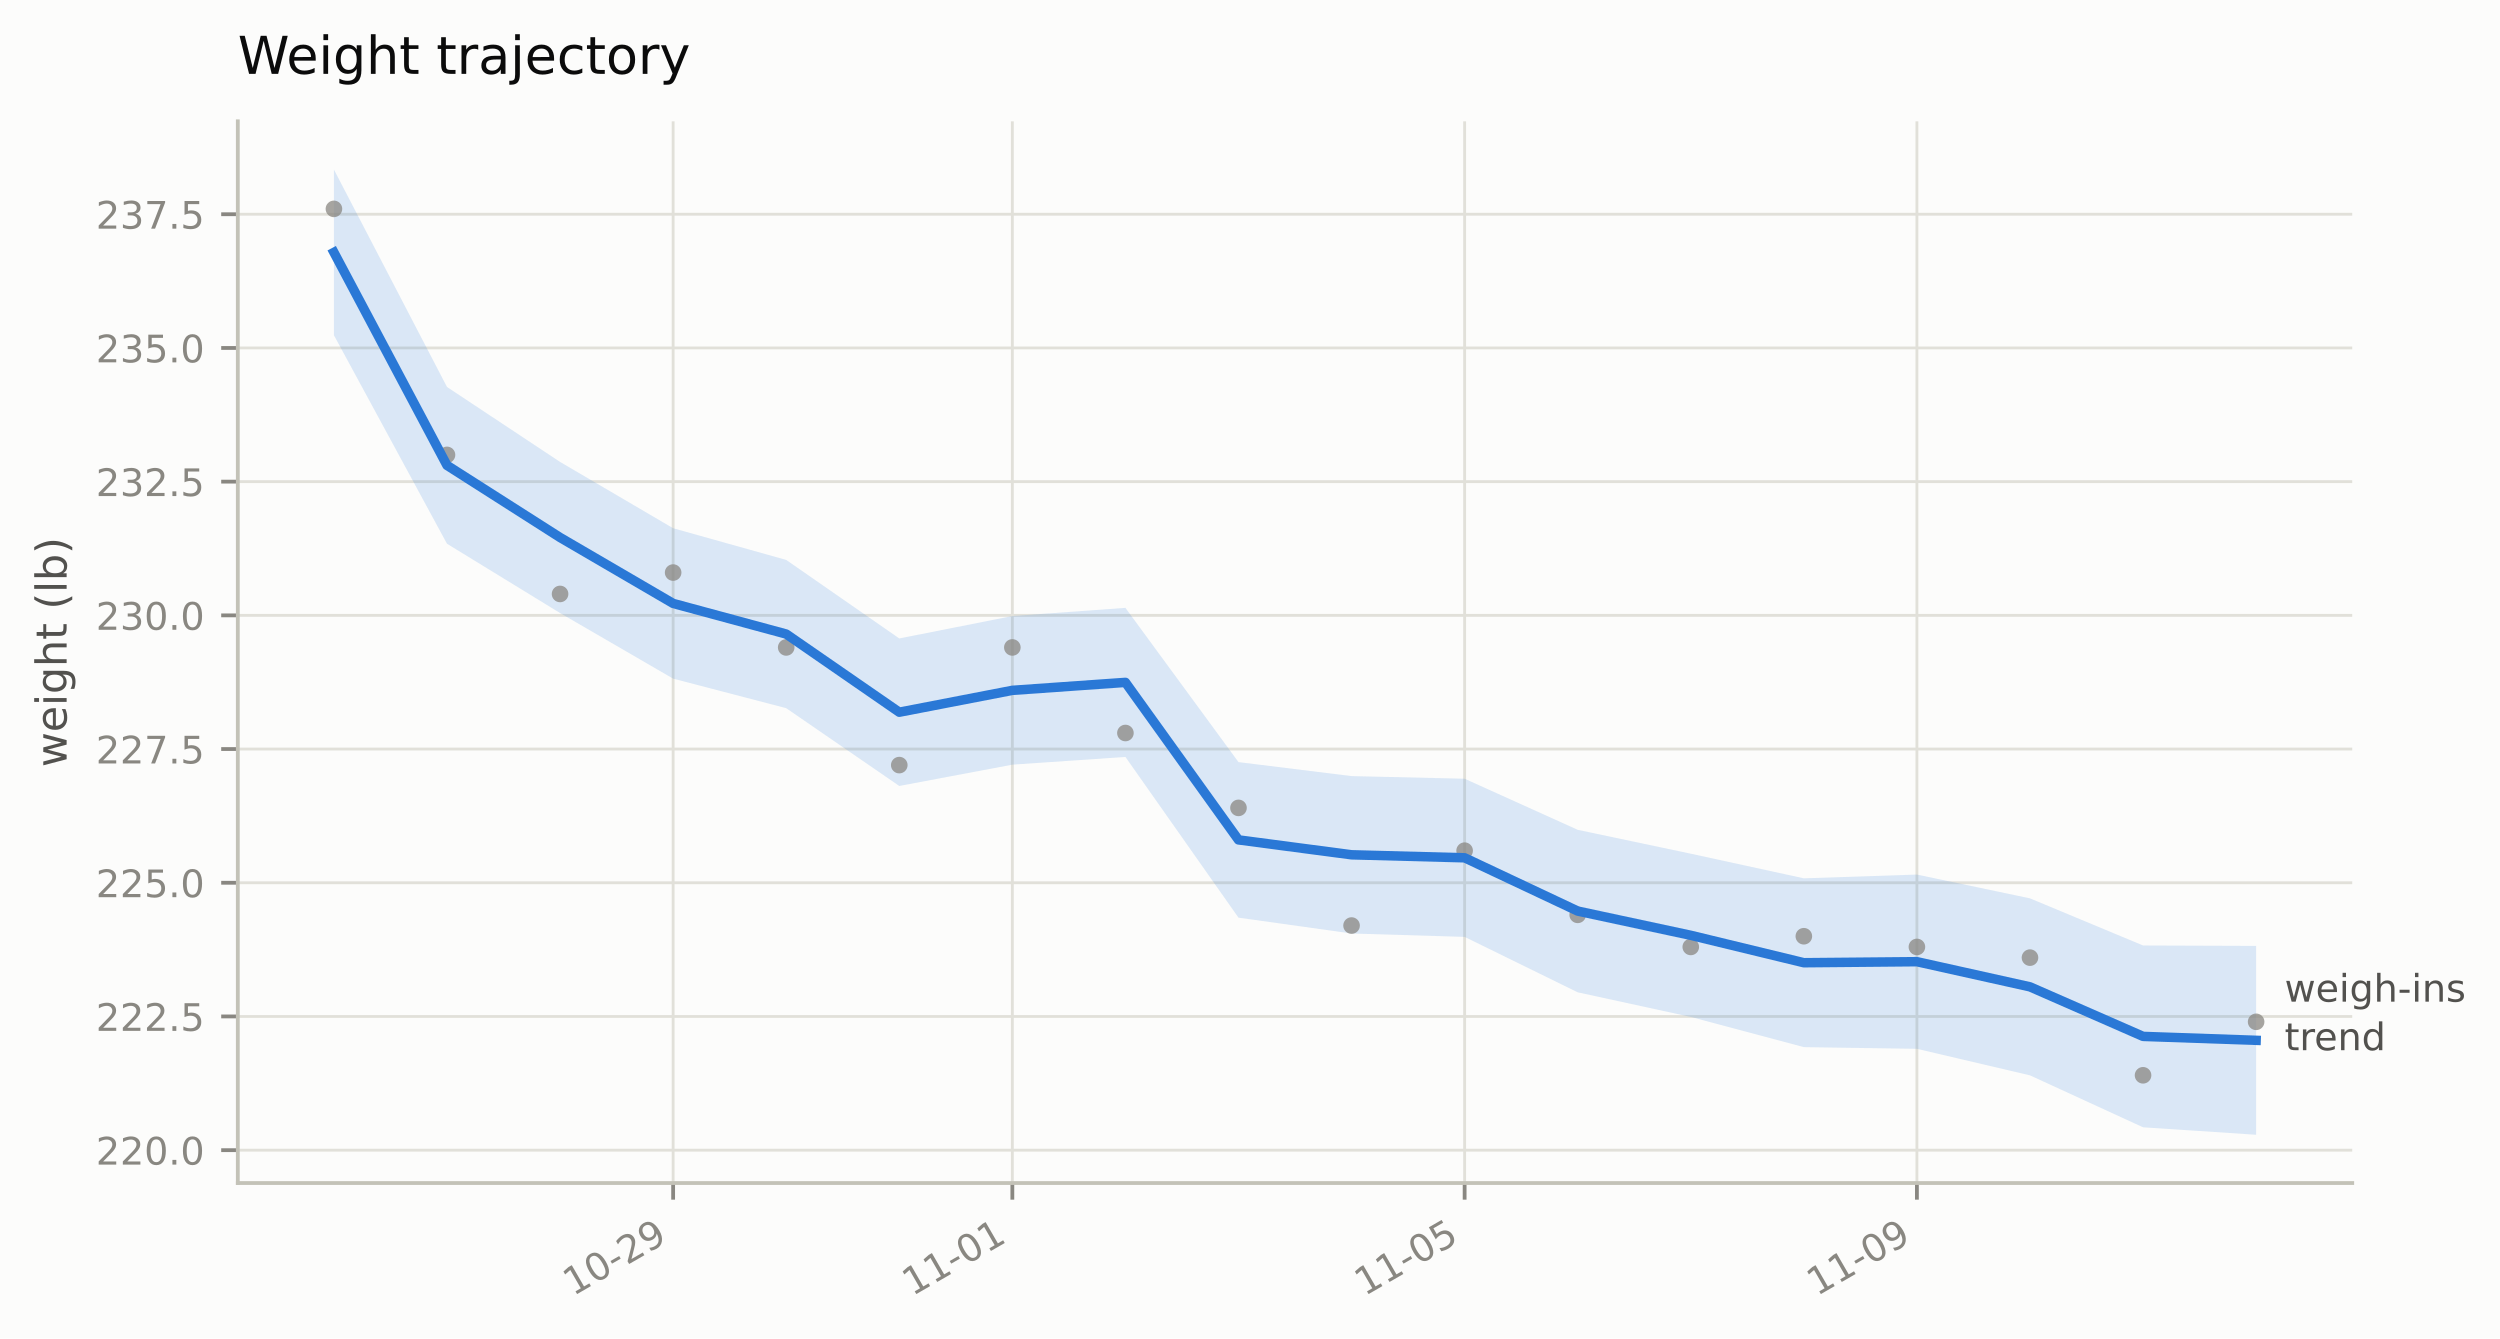
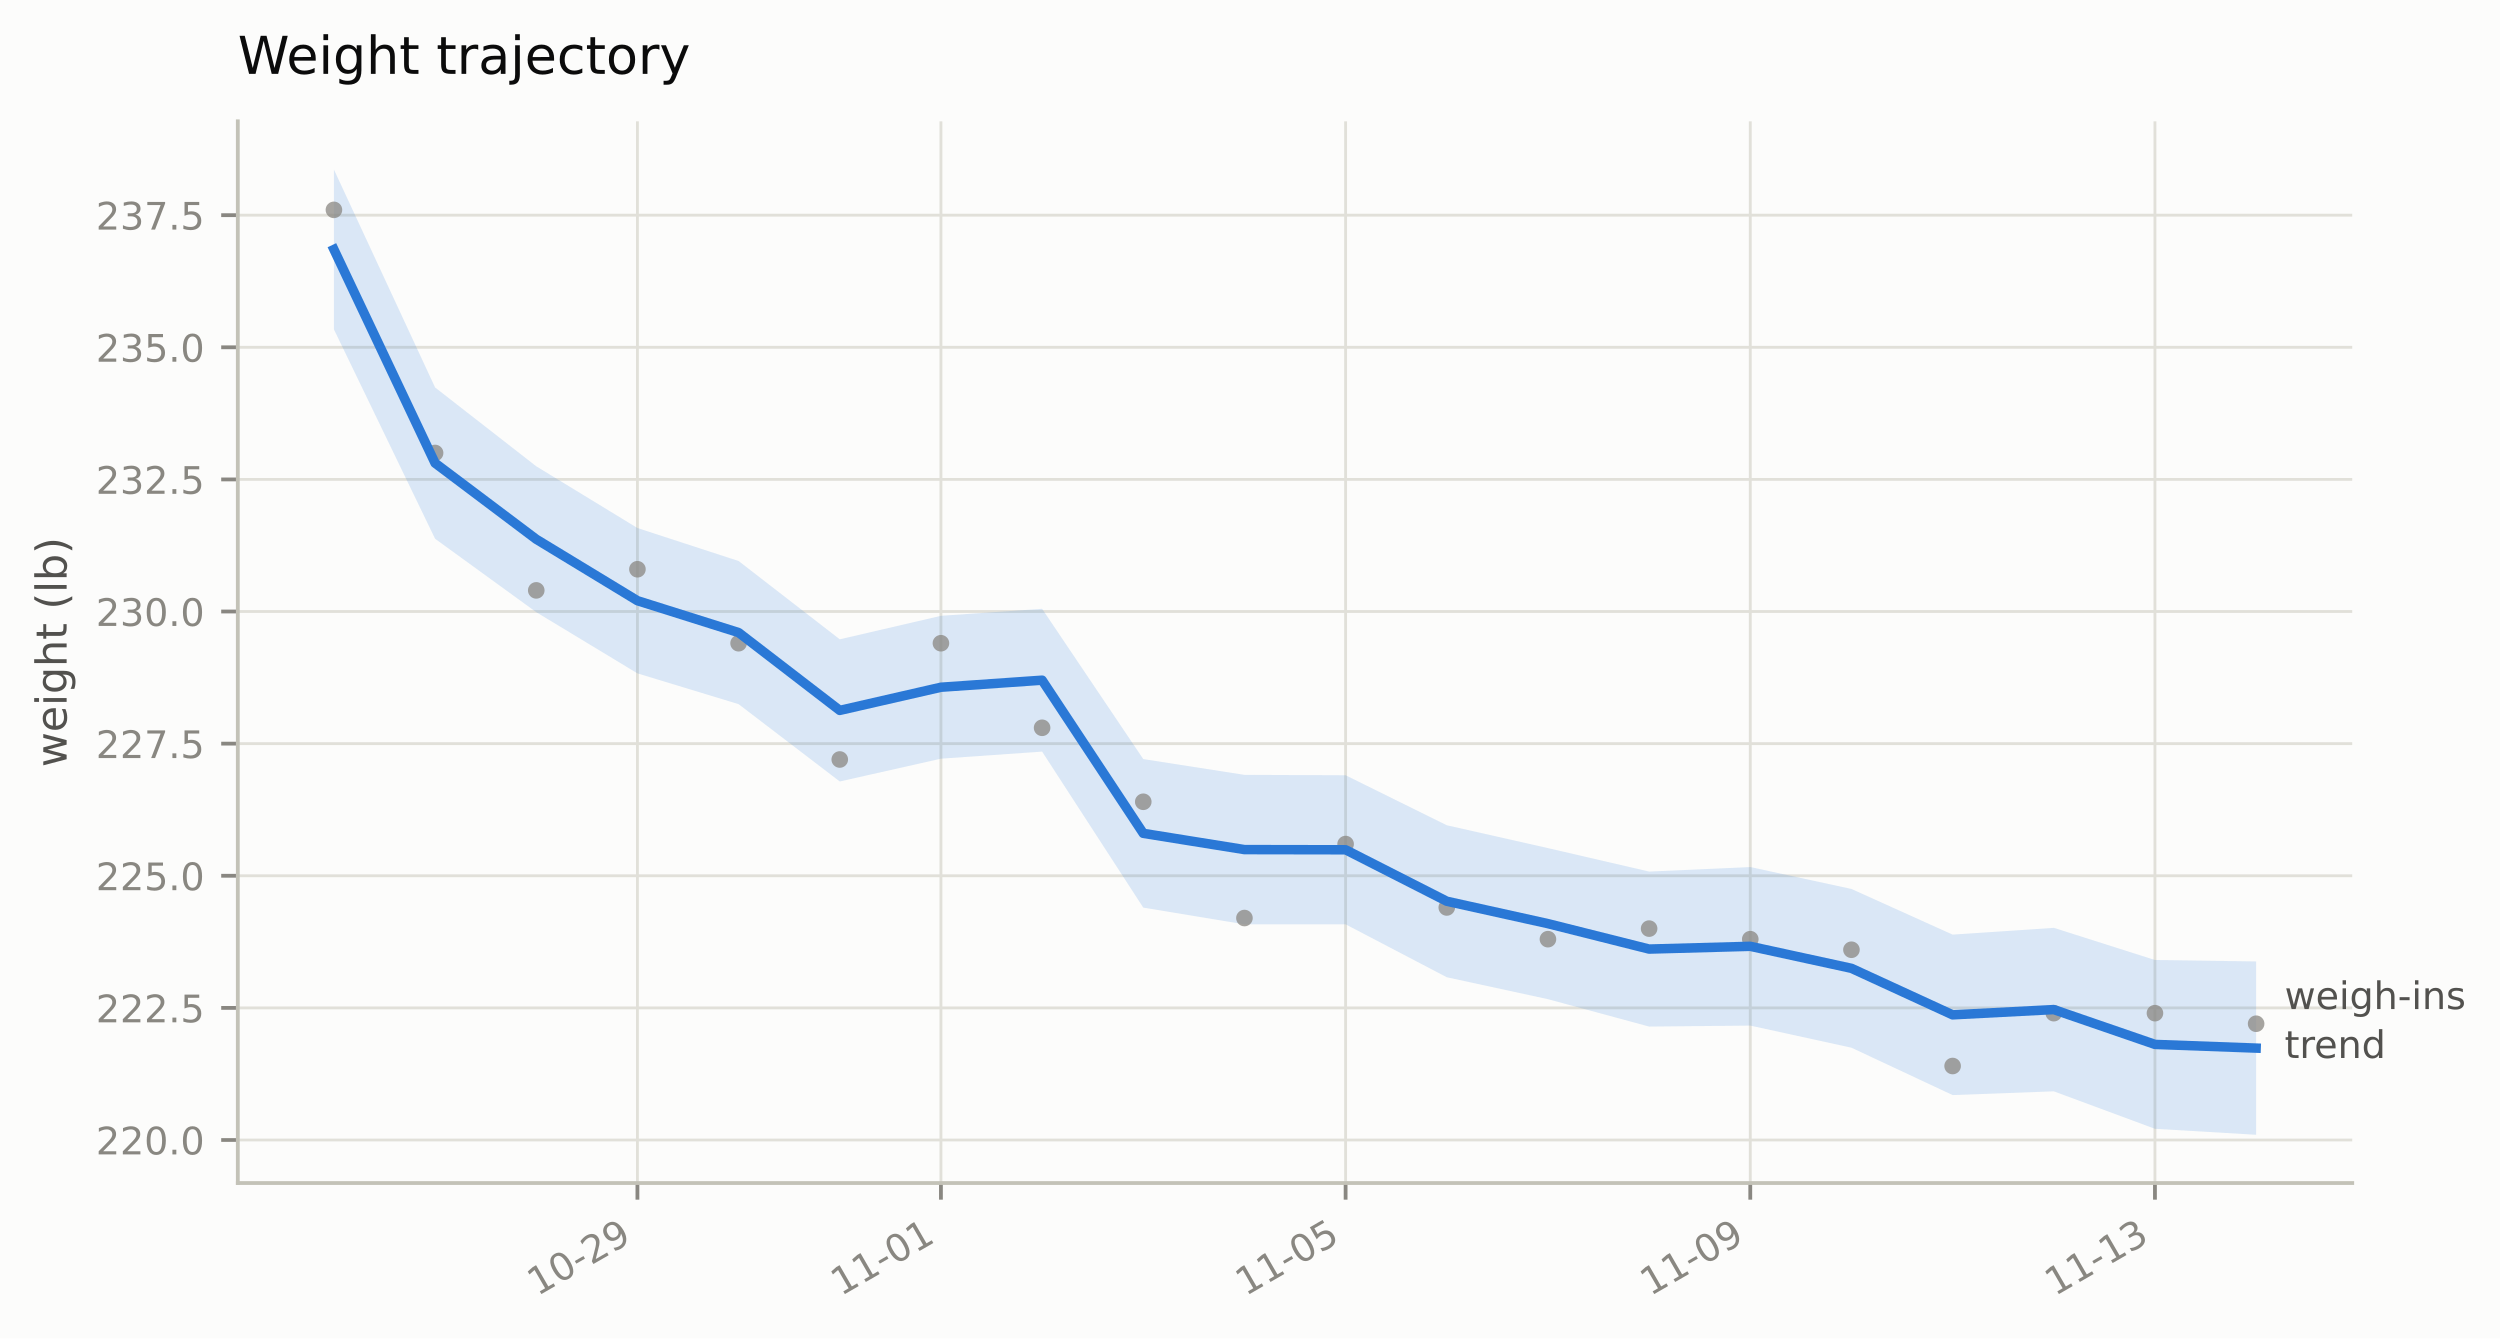
<svg xmlns="http://www.w3.org/2000/svg" xmlns:xlink="http://www.w3.org/1999/xlink" width="526.713pt" height="282pt" viewBox="0 0 526.713 282" version="1.1">
  <defs>
    <style type="text/css">*{stroke-linejoin: round; stroke-linecap: butt}</style>
  </defs>
  <g id="figure_1">
    <g id="patch_1">
      <path d="M 0 282  L 526.713 282  L 526.713 0  L 0 0  z " style="fill: #fcfcfb" />
    </g>
    <g id="axes_1">
      <g id="patch_2">
        <path d="M 50.103 249.248  L 495.58 249.248  L 495.58 25.558  L 50.103 25.558  z " style="fill: #fcfcfb" />
      </g>
      <g id="matplotlib.axis_1">
        <g id="xtick_1">
          <g id="line2d_1">
-             <path d="M 141.819 249.248  L 141.819 25.558  " clip-path="url(#p4a05192877)" style="fill: none; stroke: #e1e0d9; stroke-width: 0.6; stroke-linecap: square" />
+             <path d="M 134.296 249.248  L 134.296 25.558  " clip-path="url(#pa3f1fe52bc)" style="fill: none; stroke: #e1e0d9; stroke-width: 0.6; stroke-linecap: square" />
          </g>
          <g id="line2d_2">
            <defs>
-               <path id="m4665d274a1" d="M 0 0  L 0 3.5  " style="stroke: #898781; stroke-width: 0.8" />
+               <path id="mb8589a8be4" d="M 0 0  L 0 3.5  " style="stroke: #898781; stroke-width: 0.8" />
            </defs>
            <g>
-               <use xlink:href="#m4665d274a1" x="141.819" y="249.248" style="fill: #898781; stroke: #898781; stroke-width: 0.8" />
+               <use xlink:href="#mb8589a8be4" x="134.296" y="249.248" style="fill: #898781; stroke: #898781; stroke-width: 0.8" />
            </g>
          </g>
          <g id="text_1">
-             <g style="fill: #898781" transform="translate(120.7261 273.1351) rotate(-30) scale(0.08 -0.08)">
+             <g style="fill: #898781" transform="translate(113.2033 273.1351) rotate(-30) scale(0.08 -0.08)">
              <defs>
                <path id="DejaVuSans-14" d="M 794 531  L 1825 531  L 1825 4091  L 703 3866  L 703 4441  L 1819 4666  L 2450 4666  L 2450 531  L 3481 531  L 3481 0  L 794 0  L 794 531  z " transform="scale(0.015625)" />
                <path id="DejaVuSans-13" d="M 2034 4250  Q 1547 4250 1301 3770  Q 1056 3291 1056 2328  Q 1056 1369 1301 889  Q 1547 409 2034 409  Q 2525 409 2770 889  Q 3016 1369 3016 2328  Q 3016 3291 2770 3770  Q 2525 4250 2034 4250  z M 2034 4750  Q 2819 4750 3233 4129  Q 3647 3509 3647 2328  Q 3647 1150 3233 529  Q 2819 -91 2034 -91  Q 1250 -91 836 529  Q 422 1150 422 2328  Q 422 3509 836 4129  Q 1250 4750 2034 4750  z " transform="scale(0.015625)" />
                <path id="DejaVuSans-10" d="M 313 2009  L 1997 2009  L 1997 1497  L 313 1497  L 313 2009  z " transform="scale(0.015625)" />
                <path id="DejaVuSans-15" d="M 1228 531  L 3431 531  L 3431 0  L 469 0  L 469 531  Q 828 903 1448 1529  Q 2069 2156 2228 2338  Q 2531 2678 2651 2914  Q 2772 3150 2772 3378  Q 2772 3750 2511 3984  Q 2250 4219 1831 4219  Q 1534 4219 1204 4116  Q 875 4013 500 3803  L 500 4441  Q 881 4594 1212 4672  Q 1544 4750 1819 4750  Q 2544 4750 2975 4387  Q 3406 4025 3406 3419  Q 3406 3131 3298 2873  Q 3191 2616 2906 2266  Q 2828 2175 2409 1742  Q 1991 1309 1228 531  z " transform="scale(0.015625)" />
                <path id="DejaVuSans-1c" d="M 703 97  L 703 672  Q 941 559 1184 500  Q 1428 441 1663 441  Q 2288 441 2617 861  Q 2947 1281 2994 2138  Q 2813 1869 2534 1725  Q 2256 1581 1919 1581  Q 1219 1581 811 2004  Q 403 2428 403 3163  Q 403 3881 828 4315  Q 1253 4750 1959 4750  Q 2769 4750 3195 4129  Q 3622 3509 3622 2328  Q 3622 1225 3098 567  Q 2575 -91 1691 -91  Q 1453 -91 1209 -44  Q 966 3 703 97  z M 1959 2075  Q 2384 2075 2632 2365  Q 2881 2656 2881 3163  Q 2881 3666 2632 3958  Q 2384 4250 1959 4250  Q 1534 4250 1286 3958  Q 1038 3666 1038 3163  Q 1038 2656 1286 2365  Q 1534 2075 1959 2075  z " transform="scale(0.015625)" />
              </defs>
              <use xlink:href="#DejaVuSans-14" />
              <use xlink:href="#DejaVuSans-13" transform="translate(63.625 0)" />
              <use xlink:href="#DejaVuSans-10" transform="translate(127.25 0)" />
              <use xlink:href="#DejaVuSans-15" transform="translate(163.3281 0)" />
              <use xlink:href="#DejaVuSans-1c" transform="translate(226.9531 0)" />
            </g>
          </g>
        </g>
        <g id="xtick_2">
          <g id="line2d_3">
-             <path d="M 213.286 249.248  L 213.286 25.558  " clip-path="url(#p4a05192877)" style="fill: none; stroke: #e1e0d9; stroke-width: 0.6; stroke-linecap: square" />
+             <path d="M 198.24 249.248  L 198.24 25.558  " clip-path="url(#pa3f1fe52bc)" style="fill: none; stroke: #e1e0d9; stroke-width: 0.6; stroke-linecap: square" />
          </g>
          <g id="line2d_4">
            <g>
-               <use xlink:href="#m4665d274a1" x="213.286" y="249.248" style="fill: #898781; stroke: #898781; stroke-width: 0.8" />
+               <use xlink:href="#mb8589a8be4" x="198.24" y="249.248" style="fill: #898781; stroke: #898781; stroke-width: 0.8" />
            </g>
          </g>
          <g id="text_2">
-             <g style="fill: #898781" transform="translate(192.1929 273.1351) rotate(-30) scale(0.08 -0.08)">
+             <g style="fill: #898781" transform="translate(177.1473 273.1351) rotate(-30) scale(0.08 -0.08)">
              <use xlink:href="#DejaVuSans-14" />
              <use xlink:href="#DejaVuSans-14" transform="translate(63.625 0)" />
              <use xlink:href="#DejaVuSans-10" transform="translate(127.25 0)" />
              <use xlink:href="#DejaVuSans-13" transform="translate(163.3281 0)" />
              <use xlink:href="#DejaVuSans-14" transform="translate(226.9531 0)" />
            </g>
          </g>
        </g>
        <g id="xtick_3">
          <g id="line2d_5">
-             <path d="M 308.575 249.248  L 308.575 25.558  " clip-path="url(#p4a05192877)" style="fill: none; stroke: #e1e0d9; stroke-width: 0.6; stroke-linecap: square" />
+             <path d="M 283.499 249.248  L 283.499 25.558  " clip-path="url(#pa3f1fe52bc)" style="fill: none; stroke: #e1e0d9; stroke-width: 0.6; stroke-linecap: square" />
          </g>
          <g id="line2d_6">
            <g>
-               <use xlink:href="#m4665d274a1" x="308.575" y="249.248" style="fill: #898781; stroke: #898781; stroke-width: 0.8" />
+               <use xlink:href="#mb8589a8be4" x="283.499" y="249.248" style="fill: #898781; stroke: #898781; stroke-width: 0.8" />
            </g>
          </g>
          <g id="text_3">
-             <g style="fill: #898781" transform="translate(287.482 273.1351) rotate(-30) scale(0.08 -0.08)">
+             <g style="fill: #898781" transform="translate(262.4059 273.1351) rotate(-30) scale(0.08 -0.08)">
              <defs>
                <path id="DejaVuSans-18" d="M 691 4666  L 3169 4666  L 3169 4134  L 1269 4134  L 1269 2991  Q 1406 3038 1543 3061  Q 1681 3084 1819 3084  Q 2600 3084 3056 2656  Q 3513 2228 3513 1497  Q 3513 744 3044 326  Q 2575 -91 1722 -91  Q 1428 -91 1123 -41  Q 819 9 494 109  L 494 744  Q 775 591 1075 516  Q 1375 441 1709 441  Q 2250 441 2565 725  Q 2881 1009 2881 1497  Q 2881 1984 2565 2268  Q 2250 2553 1709 2553  Q 1456 2553 1204 2497  Q 953 2441 691 2322  L 691 4666  z " transform="scale(0.015625)" />
              </defs>
              <use xlink:href="#DejaVuSans-14" />
              <use xlink:href="#DejaVuSans-14" transform="translate(63.625 0)" />
              <use xlink:href="#DejaVuSans-10" transform="translate(127.25 0)" />
              <use xlink:href="#DejaVuSans-13" transform="translate(163.3281 0)" />
              <use xlink:href="#DejaVuSans-18" transform="translate(226.9531 0)" />
            </g>
          </g>
        </g>
        <g id="xtick_4">
          <g id="line2d_7">
-             <path d="M 403.864 249.248  L 403.864 25.558  " clip-path="url(#p4a05192877)" style="fill: none; stroke: #e1e0d9; stroke-width: 0.6; stroke-linecap: square" />
+             <path d="M 368.757 249.248  L 368.757 25.558  " clip-path="url(#pa3f1fe52bc)" style="fill: none; stroke: #e1e0d9; stroke-width: 0.6; stroke-linecap: square" />
          </g>
          <g id="line2d_8">
            <g>
-               <use xlink:href="#m4665d274a1" x="403.864" y="249.248" style="fill: #898781; stroke: #898781; stroke-width: 0.8" />
+               <use xlink:href="#mb8589a8be4" x="368.757" y="249.248" style="fill: #898781; stroke: #898781; stroke-width: 0.8" />
            </g>
          </g>
          <g id="text_4">
-             <g style="fill: #898781" transform="translate(382.7711 273.1351) rotate(-30) scale(0.08 -0.08)">
+             <g style="fill: #898781" transform="translate(347.6646 273.1351) rotate(-30) scale(0.08 -0.08)">
              <use xlink:href="#DejaVuSans-14" />
              <use xlink:href="#DejaVuSans-14" transform="translate(63.625 0)" />
              <use xlink:href="#DejaVuSans-10" transform="translate(127.25 0)" />
              <use xlink:href="#DejaVuSans-13" transform="translate(163.3281 0)" />
              <use xlink:href="#DejaVuSans-1c" transform="translate(226.9531 0)" />
            </g>
          </g>
        </g>
+         <g id="xtick_5">
+           <g id="line2d_9">
+             <path d="M 454.016 249.248  L 454.016 25.558  " clip-path="url(#pa3f1fe52bc)" style="fill: none; stroke: #e1e0d9; stroke-width: 0.6; stroke-linecap: square" />
+           </g>
+           <g id="line2d_10">
+             <g>
+               <use xlink:href="#mb8589a8be4" x="454.016" y="249.248" style="fill: #898781; stroke: #898781; stroke-width: 0.8" />
+             </g>
+           </g>
+           <g id="text_5">
+             <g style="fill: #898781" transform="translate(432.9232 273.1351) rotate(-30) scale(0.08 -0.08)">
+               <defs>
+                 <path id="DejaVuSans-16" d="M 2597 2516  Q 3050 2419 3304 2112  Q 3559 1806 3559 1356  Q 3559 666 3084 287  Q 2609 -91 1734 -91  Q 1441 -91 1130 -33  Q 819 25 488 141  L 488 750  Q 750 597 1062 519  Q 1375 441 1716 441  Q 2309 441 2620 675  Q 2931 909 2931 1356  Q 2931 1769 2642 2001  Q 2353 2234 1838 2234  L 1294 2234  L 1294 2753  L 1863 2753  Q 2328 2753 2575 2939  Q 2822 3125 2822 3475  Q 2822 3834 2567 4026  Q 2313 4219 1838 4219  Q 1578 4219 1281 4162  Q 984 4106 628 3988  L 628 4550  Q 988 4650 1302 4700  Q 1616 4750 1894 4750  Q 2613 4750 3031 4423  Q 3450 4097 3450 3541  Q 3450 3153 3228 2886  Q 3006 2619 2597 2516  z " transform="scale(0.015625)" />
+               </defs>
+               <use xlink:href="#DejaVuSans-14" />
+               <use xlink:href="#DejaVuSans-14" transform="translate(63.625 0)" />
+               <use xlink:href="#DejaVuSans-10" transform="translate(127.25 0)" />
+               <use xlink:href="#DejaVuSans-14" transform="translate(163.3281 0)" />
+               <use xlink:href="#DejaVuSans-16" transform="translate(226.9531 0)" />
+             </g>
+           </g>
+         </g>
      </g>
      <g id="matplotlib.axis_2">
        <g id="ytick_1">
-           <g id="line2d_9">
-             <path d="M 50.103 242.323  L 495.58 242.323  " clip-path="url(#p4a05192877)" style="fill: none; stroke: #e1e0d9; stroke-width: 0.6; stroke-linecap: square" />
-           </g>
-           <g id="line2d_10">
+           <g id="line2d_11">
+             <path d="M 50.103 240.181  L 495.58 240.181  " clip-path="url(#pa3f1fe52bc)" style="fill: none; stroke: #e1e0d9; stroke-width: 0.6; stroke-linecap: square" />
+           </g>
+           <g id="line2d_12">
            <defs>
-               <path id="made7458b8e" d="M 0 0  L -3.5 0  " style="stroke: #898781; stroke-width: 0.8" />
+               <path id="mee800c1137" d="M 0 0  L -3.5 0  " style="stroke: #898781; stroke-width: 0.8" />
            </defs>
            <g>
-               <use xlink:href="#made7458b8e" x="50.103" y="242.323" style="fill: #898781; stroke: #898781; stroke-width: 0.8" />
-             </g>
-           </g>
-           <g id="text_5">
-             <g style="fill: #898781" transform="translate(20.2007 245.3623) scale(0.08 -0.08)">
+               <use xlink:href="#mee800c1137" x="50.103" y="240.181" style="fill: #898781; stroke: #898781; stroke-width: 0.8" />
+             </g>
+           </g>
+           <g id="text_6">
+             <g style="fill: #898781" transform="translate(20.2007 243.2199) scale(0.08 -0.08)">
              <defs>
                <path id="DejaVuSans-11" d="M 684 794  L 1344 794  L 1344 0  L 684 0  L 684 794  z " transform="scale(0.015625)" />
              </defs>
              <use xlink:href="#DejaVuSans-15" />
              <use xlink:href="#DejaVuSans-15" transform="translate(63.625 0)" />
              <use xlink:href="#DejaVuSans-13" transform="translate(127.25 0)" />
              <use xlink:href="#DejaVuSans-11" transform="translate(190.875 0)" />
              <use xlink:href="#DejaVuSans-13" transform="translate(222.6562 0)" />
            </g>
          </g>
        </g>
        <g id="ytick_2">
-           <g id="line2d_11">
-             <path d="M 50.103 214.154  L 495.58 214.154  " clip-path="url(#p4a05192877)" style="fill: none; stroke: #e1e0d9; stroke-width: 0.6; stroke-linecap: square" />
-           </g>
-           <g id="line2d_12">
-             <g>
-               <use xlink:href="#made7458b8e" x="50.103" y="214.154" style="fill: #898781; stroke: #898781; stroke-width: 0.8" />
-             </g>
-           </g>
-           <g id="text_6">
-             <g style="fill: #898781" transform="translate(20.2007 217.1926) scale(0.08 -0.08)">
+           <g id="line2d_13">
+             <path d="M 50.103 212.345  L 495.58 212.345  " clip-path="url(#pa3f1fe52bc)" style="fill: none; stroke: #e1e0d9; stroke-width: 0.6; stroke-linecap: square" />
+           </g>
+           <g id="line2d_14">
+             <g>
+               <use xlink:href="#mee800c1137" x="50.103" y="212.345" style="fill: #898781; stroke: #898781; stroke-width: 0.8" />
+             </g>
+           </g>
+           <g id="text_7">
+             <g style="fill: #898781" transform="translate(20.2007 215.3844) scale(0.08 -0.08)">
              <use xlink:href="#DejaVuSans-15" />
              <use xlink:href="#DejaVuSans-15" transform="translate(63.625 0)" />
              <use xlink:href="#DejaVuSans-15" transform="translate(127.25 0)" />
              <use xlink:href="#DejaVuSans-11" transform="translate(190.875 0)" />
              <use xlink:href="#DejaVuSans-18" transform="translate(222.6562 0)" />
            </g>
          </g>
        </g>
        <g id="ytick_3">
-           <g id="line2d_13">
-             <path d="M 50.103 185.984  L 495.58 185.984  " clip-path="url(#p4a05192877)" style="fill: none; stroke: #e1e0d9; stroke-width: 0.6; stroke-linecap: square" />
-           </g>
-           <g id="line2d_14">
-             <g>
-               <use xlink:href="#made7458b8e" x="50.103" y="185.984" style="fill: #898781; stroke: #898781; stroke-width: 0.8" />
-             </g>
-           </g>
-           <g id="text_7">
-             <g style="fill: #898781" transform="translate(20.2007 189.023) scale(0.08 -0.08)">
+           <g id="line2d_15">
+             <path d="M 50.103 184.51  L 495.58 184.51  " clip-path="url(#pa3f1fe52bc)" style="fill: none; stroke: #e1e0d9; stroke-width: 0.6; stroke-linecap: square" />
+           </g>
+           <g id="line2d_16">
+             <g>
+               <use xlink:href="#mee800c1137" x="50.103" y="184.51" style="fill: #898781; stroke: #898781; stroke-width: 0.8" />
+             </g>
+           </g>
+           <g id="text_8">
+             <g style="fill: #898781" transform="translate(20.2007 187.5488) scale(0.08 -0.08)">
              <use xlink:href="#DejaVuSans-15" />
              <use xlink:href="#DejaVuSans-15" transform="translate(63.625 0)" />
              <use xlink:href="#DejaVuSans-18" transform="translate(127.25 0)" />
              <use xlink:href="#DejaVuSans-11" transform="translate(190.875 0)" />
              <use xlink:href="#DejaVuSans-13" transform="translate(222.6562 0)" />
            </g>
          </g>
        </g>
        <g id="ytick_4">
-           <g id="line2d_15">
-             <path d="M 50.103 157.814  L 495.58 157.814  " clip-path="url(#p4a05192877)" style="fill: none; stroke: #e1e0d9; stroke-width: 0.6; stroke-linecap: square" />
-           </g>
-           <g id="line2d_16">
-             <g>
-               <use xlink:href="#made7458b8e" x="50.103" y="157.814" style="fill: #898781; stroke: #898781; stroke-width: 0.8" />
-             </g>
-           </g>
-           <g id="text_8">
-             <g style="fill: #898781" transform="translate(20.2007 160.8533) scale(0.08 -0.08)">
+           <g id="line2d_17">
+             <path d="M 50.103 156.674  L 495.58 156.674  " clip-path="url(#pa3f1fe52bc)" style="fill: none; stroke: #e1e0d9; stroke-width: 0.6; stroke-linecap: square" />
+           </g>
+           <g id="line2d_18">
+             <g>
+               <use xlink:href="#mee800c1137" x="50.103" y="156.674" style="fill: #898781; stroke: #898781; stroke-width: 0.8" />
+             </g>
+           </g>
+           <g id="text_9">
+             <g style="fill: #898781" transform="translate(20.2007 159.7132) scale(0.08 -0.08)">
              <defs>
                <path id="DejaVuSans-1a" d="M 525 4666  L 3525 4666  L 3525 4397  L 1831 0  L 1172 0  L 2766 4134  L 525 4134  L 525 4666  z " transform="scale(0.015625)" />
              </defs>
              <use xlink:href="#DejaVuSans-15" />
              <use xlink:href="#DejaVuSans-15" transform="translate(63.625 0)" />
              <use xlink:href="#DejaVuSans-1a" transform="translate(127.25 0)" />
              <use xlink:href="#DejaVuSans-11" transform="translate(190.875 0)" />
              <use xlink:href="#DejaVuSans-18" transform="translate(222.6562 0)" />
            </g>
          </g>
        </g>
        <g id="ytick_5">
-           <g id="line2d_17">
-             <path d="M 50.103 129.645  L 495.58 129.645  " clip-path="url(#p4a05192877)" style="fill: none; stroke: #e1e0d9; stroke-width: 0.6; stroke-linecap: square" />
-           </g>
-           <g id="line2d_18">
-             <g>
-               <use xlink:href="#made7458b8e" x="50.103" y="129.645" style="fill: #898781; stroke: #898781; stroke-width: 0.8" />
-             </g>
-           </g>
-           <g id="text_9">
-             <g style="fill: #898781" transform="translate(20.2007 132.6836) scale(0.08 -0.08)">
-               <defs>
-                 <path id="DejaVuSans-16" d="M 2597 2516  Q 3050 2419 3304 2112  Q 3559 1806 3559 1356  Q 3559 666 3084 287  Q 2609 -91 1734 -91  Q 1441 -91 1130 -33  Q 819 25 488 141  L 488 750  Q 750 597 1062 519  Q 1375 441 1716 441  Q 2309 441 2620 675  Q 2931 909 2931 1356  Q 2931 1769 2642 2001  Q 2353 2234 1838 2234  L 1294 2234  L 1294 2753  L 1863 2753  Q 2328 2753 2575 2939  Q 2822 3125 2822 3475  Q 2822 3834 2567 4026  Q 2313 4219 1838 4219  Q 1578 4219 1281 4162  Q 984 4106 628 3988  L 628 4550  Q 988 4650 1302 4700  Q 1616 4750 1894 4750  Q 2613 4750 3031 4423  Q 3450 4097 3450 3541  Q 3450 3153 3228 2886  Q 3006 2619 2597 2516  z " transform="scale(0.015625)" />
-               </defs>
+           <g id="line2d_19">
+             <path d="M 50.103 128.839  L 495.58 128.839  " clip-path="url(#pa3f1fe52bc)" style="fill: none; stroke: #e1e0d9; stroke-width: 0.6; stroke-linecap: square" />
+           </g>
+           <g id="line2d_20">
+             <g>
+               <use xlink:href="#mee800c1137" x="50.103" y="128.839" style="fill: #898781; stroke: #898781; stroke-width: 0.8" />
+             </g>
+           </g>
+           <g id="text_10">
+             <g style="fill: #898781" transform="translate(20.2007 131.8776) scale(0.08 -0.08)">
              <use xlink:href="#DejaVuSans-15" />
              <use xlink:href="#DejaVuSans-16" transform="translate(63.625 0)" />
              <use xlink:href="#DejaVuSans-13" transform="translate(127.25 0)" />
              <use xlink:href="#DejaVuSans-11" transform="translate(190.875 0)" />
              <use xlink:href="#DejaVuSans-13" transform="translate(222.6562 0)" />
            </g>
          </g>
        </g>
        <g id="ytick_6">
-           <g id="line2d_19">
-             <path d="M 50.103 101.475  L 495.58 101.475  " clip-path="url(#p4a05192877)" style="fill: none; stroke: #e1e0d9; stroke-width: 0.6; stroke-linecap: square" />
-           </g>
-           <g id="line2d_20">
-             <g>
-               <use xlink:href="#made7458b8e" x="50.103" y="101.475" style="fill: #898781; stroke: #898781; stroke-width: 0.8" />
-             </g>
-           </g>
-           <g id="text_10">
-             <g style="fill: #898781" transform="translate(20.2007 104.514) scale(0.08 -0.08)">
+           <g id="line2d_21">
+             <path d="M 50.103 101.003  L 495.58 101.003  " clip-path="url(#pa3f1fe52bc)" style="fill: none; stroke: #e1e0d9; stroke-width: 0.6; stroke-linecap: square" />
+           </g>
+           <g id="line2d_22">
+             <g>
+               <use xlink:href="#mee800c1137" x="50.103" y="101.003" style="fill: #898781; stroke: #898781; stroke-width: 0.8" />
+             </g>
+           </g>
+           <g id="text_11">
+             <g style="fill: #898781" transform="translate(20.2007 104.0421) scale(0.08 -0.08)">
              <use xlink:href="#DejaVuSans-15" />
              <use xlink:href="#DejaVuSans-16" transform="translate(63.625 0)" />
              <use xlink:href="#DejaVuSans-15" transform="translate(127.25 0)" />
              <use xlink:href="#DejaVuSans-11" transform="translate(190.875 0)" />
              <use xlink:href="#DejaVuSans-18" transform="translate(222.6562 0)" />
            </g>
          </g>
        </g>
        <g id="ytick_7">
-           <g id="line2d_21">
-             <path d="M 50.103 73.305  L 495.58 73.305  " clip-path="url(#p4a05192877)" style="fill: none; stroke: #e1e0d9; stroke-width: 0.6; stroke-linecap: square" />
-           </g>
-           <g id="line2d_22">
-             <g>
-               <use xlink:href="#made7458b8e" x="50.103" y="73.305" style="fill: #898781; stroke: #898781; stroke-width: 0.8" />
-             </g>
-           </g>
-           <g id="text_11">
-             <g style="fill: #898781" transform="translate(20.2007 76.34432) scale(0.08 -0.08)">
+           <g id="line2d_23">
+             <path d="M 50.103 73.167  L 495.58 73.167  " clip-path="url(#pa3f1fe52bc)" style="fill: none; stroke: #e1e0d9; stroke-width: 0.6; stroke-linecap: square" />
+           </g>
+           <g id="line2d_24">
+             <g>
+               <use xlink:href="#mee800c1137" x="50.103" y="73.167" style="fill: #898781; stroke: #898781; stroke-width: 0.8" />
+             </g>
+           </g>
+           <g id="text_12">
+             <g style="fill: #898781" transform="translate(20.2007 76.20648) scale(0.08 -0.08)">
              <use xlink:href="#DejaVuSans-15" />
              <use xlink:href="#DejaVuSans-16" transform="translate(63.625 0)" />
              <use xlink:href="#DejaVuSans-18" transform="translate(127.25 0)" />
              <use xlink:href="#DejaVuSans-11" transform="translate(190.875 0)" />
              <use xlink:href="#DejaVuSans-13" transform="translate(222.6562 0)" />
            </g>
          </g>
        </g>
        <g id="ytick_8">
-           <g id="line2d_23">
-             <path d="M 50.103 45.136  L 495.58 45.136  " clip-path="url(#p4a05192877)" style="fill: none; stroke: #e1e0d9; stroke-width: 0.6; stroke-linecap: square" />
-           </g>
-           <g id="line2d_24">
-             <g>
-               <use xlink:href="#made7458b8e" x="50.103" y="45.136" style="fill: #898781; stroke: #898781; stroke-width: 0.8" />
-             </g>
-           </g>
-           <g id="text_12">
-             <g style="fill: #898781" transform="translate(20.2007 48.17466) scale(0.08 -0.08)">
+           <g id="line2d_25">
+             <path d="M 50.103 45.332  L 495.58 45.332  " clip-path="url(#pa3f1fe52bc)" style="fill: none; stroke: #e1e0d9; stroke-width: 0.6; stroke-linecap: square" />
+           </g>
+           <g id="line2d_26">
+             <g>
+               <use xlink:href="#mee800c1137" x="50.103" y="45.332" style="fill: #898781; stroke: #898781; stroke-width: 0.8" />
+             </g>
+           </g>
+           <g id="text_13">
+             <g style="fill: #898781" transform="translate(20.2007 48.37091) scale(0.08 -0.08)">
              <use xlink:href="#DejaVuSans-15" />
              <use xlink:href="#DejaVuSans-16" transform="translate(63.625 0)" />
              <use xlink:href="#DejaVuSans-1a" transform="translate(127.25 0)" />
              <use xlink:href="#DejaVuSans-11" transform="translate(190.875 0)" />
              <use xlink:href="#DejaVuSans-18" transform="translate(222.6562 0)" />
            </g>
          </g>
        </g>
-         <g id="text_13">
+         <g id="text_14">
          <g style="fill: #52514e" transform="translate(14.03859 161.6238) rotate(-90) scale(0.09 -0.09)">
            <defs>
              <path id="DejaVuSans-5a" d="M 269 3500  L 844 3500  L 1563 769  L 2278 3500  L 2956 3500  L 3675 769  L 4391 3500  L 4966 3500  L 4050 0  L 3372 0  L 2619 2869  L 1863 0  L 1184 0  L 269 3500  z " transform="scale(0.015625)" />
              <path id="DejaVuSans-48" d="M 3597 1894  L 3597 1613  L 953 1613  Q 991 1019 1311 708  Q 1631 397 2203 397  Q 2534 397 2845 478  Q 3156 559 3463 722  L 3463 178  Q 3153 47 2828 -22  Q 2503 -91 2169 -91  Q 1331 -91 842 396  Q 353 884 353 1716  Q 353 2575 817 3079  Q 1281 3584 2069 3584  Q 2775 3584 3186 3129  Q 3597 2675 3597 1894  z M 3022 2063  Q 3016 2534 2758 2815  Q 2500 3097 2075 3097  Q 1594 3097 1305 2825  Q 1016 2553 972 2059  L 3022 2063  z " transform="scale(0.015625)" />
              <path id="DejaVuSans-4c" d="M 603 3500  L 1178 3500  L 1178 0  L 603 0  L 603 3500  z M 603 4863  L 1178 4863  L 1178 4134  L 603 4134  L 603 4863  z " transform="scale(0.015625)" />
              <path id="DejaVuSans-4a" d="M 2906 1791  Q 2906 2416 2648 2759  Q 2391 3103 1925 3103  Q 1463 3103 1205 2759  Q 947 2416 947 1791  Q 947 1169 1205 825  Q 1463 481 1925 481  Q 2391 481 2648 825  Q 2906 1169 2906 1791  z M 3481 434  Q 3481 -459 3084 -895  Q 2688 -1331 1869 -1331  Q 1566 -1331 1297 -1286  Q 1028 -1241 775 -1147  L 775 -588  Q 1028 -725 1275 -790  Q 1522 -856 1778 -856  Q 2344 -856 2625 -561  Q 2906 -266 2906 331  L 2906 616  Q 2728 306 2450 153  Q 2172 0 1784 0  Q 1141 0 747 490  Q 353 981 353 1791  Q 353 2603 747 3093  Q 1141 3584 1784 3584  Q 2172 3584 2450 3431  Q 2728 3278 2906 2969  L 2906 3500  L 3481 3500  L 3481 434  z " transform="scale(0.015625)" />
              <path id="DejaVuSans-4b" d="M 3513 2113  L 3513 0  L 2938 0  L 2938 2094  Q 2938 2591 2744 2837  Q 2550 3084 2163 3084  Q 1697 3084 1428 2787  Q 1159 2491 1159 1978  L 1159 0  L 581 0  L 581 4863  L 1159 4863  L 1159 2956  Q 1366 3272 1645 3428  Q 1925 3584 2291 3584  Q 2894 3584 3203 3211  Q 3513 2838 3513 2113  z " transform="scale(0.015625)" />
              <path id="DejaVuSans-57" d="M 1172 4494  L 1172 3500  L 2356 3500  L 2356 3053  L 1172 3053  L 1172 1153  Q 1172 725 1289 603  Q 1406 481 1766 481  L 2356 481  L 2356 0  L 1766 0  Q 1100 0 847 248  Q 594 497 594 1153  L 594 3053  L 172 3053  L 172 3500  L 594 3500  L 594 4494  L 1172 4494  z " transform="scale(0.015625)" />
              <path id="DejaVuSans-3" transform="scale(0.015625)" />
              <path id="DejaVuSans-b" d="M 1984 4856  Q 1566 4138 1362 3434  Q 1159 2731 1159 2009  Q 1159 1288 1364 580  Q 1569 -128 1984 -844  L 1484 -844  Q 1016 -109 783 600  Q 550 1309 550 2009  Q 550 2706 781 3412  Q 1013 4119 1484 4856  L 1984 4856  z " transform="scale(0.015625)" />
              <path id="DejaVuSans-4f" d="M 603 4863  L 1178 4863  L 1178 0  L 603 0  L 603 4863  z " transform="scale(0.015625)" />
              <path id="DejaVuSans-45" d="M 3116 1747  Q 3116 2381 2855 2742  Q 2594 3103 2138 3103  Q 1681 3103 1420 2742  Q 1159 2381 1159 1747  Q 1159 1113 1420 752  Q 1681 391 2138 391  Q 2594 391 2855 752  Q 3116 1113 3116 1747  z M 1159 2969  Q 1341 3281 1617 3432  Q 1894 3584 2278 3584  Q 2916 3584 3314 3078  Q 3713 2572 3713 1747  Q 3713 922 3314 415  Q 2916 -91 2278 -91  Q 1894 -91 1617 61  Q 1341 213 1159 525  L 1159 0  L 581 0  L 581 4863  L 1159 4863  L 1159 2969  z " transform="scale(0.015625)" />
              <path id="DejaVuSans-c" d="M 513 4856  L 1013 4856  Q 1481 4119 1714 3412  Q 1947 2706 1947 2009  Q 1947 1309 1714 600  Q 1481 -109 1013 -844  L 513 -844  Q 928 -128 1133 580  Q 1338 1288 1338 2009  Q 1338 2731 1133 3434  Q 928 4138 513 4856  z " transform="scale(0.015625)" />
            </defs>
            <use xlink:href="#DejaVuSans-5a" />
            <use xlink:href="#DejaVuSans-48" transform="translate(81.78125 0)" />
            <use xlink:href="#DejaVuSans-4c" transform="translate(143.3125 0)" />
            <use xlink:href="#DejaVuSans-4a" transform="translate(171.0938 0)" />
            <use xlink:href="#DejaVuSans-4b" transform="translate(234.5781 0)" />
            <use xlink:href="#DejaVuSans-57" transform="translate(297.9531 0)" />
            <use xlink:href="#DejaVuSans-3" transform="translate(337.1562 0)" />
            <use xlink:href="#DejaVuSans-b" transform="translate(368.9375 0)" />
            <use xlink:href="#DejaVuSans-4f" transform="translate(407.9531 0)" />
            <use xlink:href="#DejaVuSans-45" transform="translate(435.7344 0)" />
            <use xlink:href="#DejaVuSans-c" transform="translate(499.2188 0)" />
          </g>
        </g>
      </g>
      <g id="FillBetweenPolyCollection_1">
        <defs>
-           <path id="m169341d9d5" d="M 70.352 -246.274  L 70.352 -211.371  L 94.174 -167.441  L 117.997 -152.84  L 141.819 -139.018  L 165.641 -132.798  L 189.463 -116.408  L 213.286 -120.897  L 237.108 -122.525  L 260.93 -88.662  L 284.753 -85.324  L 308.575 -84.613  L 332.397 -72.933  L 356.219 -67.747  L 380.042 -61.383  L 403.864 -61.029  L 427.686 -55.437  L 451.508 -44.494  L 475.331 -42.919  L 475.331 -82.715  L 475.331 -82.715  L 451.508 -82.801  L 427.686 -92.731  L 403.864 -97.744  L 380.042 -96.952  L 356.219 -102.139  L 332.397 -107.171  L 308.575 -117.935  L 284.753 -118.488  L 260.93 -121.438  L 237.108 -153.935  L 213.286 -152.213  L 189.463 -147.489  L 165.641 -164.034  L 141.819 -170.709  L 117.997 -184.679  L 94.174 -200.472  L 70.352 -246.274  z " />
+           <path id="m8cc6d09752" d="M 70.352 -246.274  L 70.352 -212.603  L 91.667 -168.49  L 112.981 -153.022  L 134.296 -140.129  L 155.611 -133.645  L 176.925 -117.354  L 198.24 -122.157  L 219.555 -123.651  L 240.869 -90.778  L 262.184 -87.253  L 283.499 -87.261  L 304.813 -76.109  L 326.128 -71.486  L 347.443 -65.715  L 368.757 -65.923  L 390.072 -61.262  L 411.387 -51.284  L 432.701 -52.073  L 454.016 -44.176  L 475.331 -42.919  L 475.331 -79.438  L 475.331 -79.438  L 454.016 -79.741  L 432.701 -86.52  L 411.387 -85.09  L 390.072 -94.709  L 368.757 -99.329  L 347.443 -98.372  L 326.128 -103.316  L 304.813 -108.131  L 283.499 -118.665  L 262.184 -118.749  L 240.869 -122.074  L 219.555 -153.737  L 198.24 -152.259  L 176.925 -147.306  L 155.611 -163.803  L 134.296 -170.754  L 112.981 -183.757  L 91.667 -200.365  L 70.352 -246.274  z " />
        </defs>
-         <g clip-path="url(#p4a05192877)">
-           <use xlink:href="#m169341d9d5" x="0" y="282" style="fill: #2a78d6; fill-opacity: 0.16" />
-         </g>
-       </g>
-       <g id="line2d_25">
+         <g clip-path="url(#pa3f1fe52bc)">
+           <use xlink:href="#m8cc6d09752" x="0" y="282" style="fill: #2a78d6; fill-opacity: 0.16" />
+         </g>
+       </g>
+       <g id="line2d_27">
        <defs>
-           <path id="m93c3453dcd" d="M 0 1.75  C 0.464 1.75 0.909 1.566 1.237 1.237  C 1.566 0.909 1.75 0.464 1.75 0  C 1.75 -0.464 1.566 -0.909 1.237 -1.237  C 0.909 -1.566 0.464 -1.75 0 -1.75  C -0.464 -1.75 -0.909 -1.566 -1.237 -1.237  C -1.566 -0.909 -1.75 -0.464 -1.75 0  C -1.75 0.464 -1.566 0.909 -1.237 1.237  C -0.909 1.566 -0.464 1.75 0 1.75  z " />
+           <path id="m308df8f04f" d="M 0 1.75  C 0.464 1.75 0.909 1.566 1.237 1.237  C 1.566 0.909 1.75 0.464 1.75 0  C 1.75 -0.464 1.566 -0.909 1.237 -1.237  C 0.909 -1.566 0.464 -1.75 0 -1.75  C -0.464 -1.75 -0.909 -1.566 -1.237 -1.237  C -1.566 -0.909 -1.75 -0.464 -1.75 0  C -1.75 0.464 -1.566 0.909 -1.237 1.237  C -0.909 1.566 -0.464 1.75 0 1.75  z " />
        </defs>
-         <g clip-path="url(#p4a05192877)">
-           <use xlink:href="#m93c3453dcd" x="70.352" y="44.009" style="fill: #898781; fill-opacity: 0.75" />
-           <use xlink:href="#m93c3453dcd" x="94.174" y="95.841" style="fill: #898781; fill-opacity: 0.75" />
-           <use xlink:href="#m93c3453dcd" x="117.997" y="125.137" style="fill: #898781; fill-opacity: 0.75" />
-           <use xlink:href="#m93c3453dcd" x="141.819" y="120.63" style="fill: #898781; fill-opacity: 0.75" />
-           <use xlink:href="#m93c3453dcd" x="165.641" y="136.405" style="fill: #898781; fill-opacity: 0.75" />
-           <use xlink:href="#m93c3453dcd" x="189.463" y="161.195" style="fill: #898781; fill-opacity: 0.75" />
-           <use xlink:href="#m93c3453dcd" x="213.286" y="136.405" style="fill: #898781; fill-opacity: 0.75" />
-           <use xlink:href="#m93c3453dcd" x="237.108" y="154.434" style="fill: #898781; fill-opacity: 0.75" />
-           <use xlink:href="#m93c3453dcd" x="260.93" y="170.209" style="fill: #898781; fill-opacity: 0.75" />
-           <use xlink:href="#m93c3453dcd" x="284.753" y="194.998" style="fill: #898781; fill-opacity: 0.75" />
-           <use xlink:href="#m93c3453dcd" x="308.575" y="179.223" style="fill: #898781; fill-opacity: 0.75" />
-           <use xlink:href="#m93c3453dcd" x="332.397" y="192.745" style="fill: #898781; fill-opacity: 0.75" />
-           <use xlink:href="#m93c3453dcd" x="356.219" y="199.505" style="fill: #898781; fill-opacity: 0.75" />
-           <use xlink:href="#m93c3453dcd" x="380.042" y="197.252" style="fill: #898781; fill-opacity: 0.75" />
-           <use xlink:href="#m93c3453dcd" x="403.864" y="199.505" style="fill: #898781; fill-opacity: 0.75" />
-           <use xlink:href="#m93c3453dcd" x="427.686" y="201.759" style="fill: #898781; fill-opacity: 0.75" />
-           <use xlink:href="#m93c3453dcd" x="451.508" y="226.548" style="fill: #898781; fill-opacity: 0.75" />
-           <use xlink:href="#m93c3453dcd" x="475.331" y="215.28" style="fill: #898781; fill-opacity: 0.75" />
+         <g clip-path="url(#pa3f1fe52bc)">
+           <use xlink:href="#m308df8f04f" x="70.352" y="44.218" style="fill: #898781; fill-opacity: 0.75" />
+           <use xlink:href="#m308df8f04f" x="91.667" y="95.436" style="fill: #898781; fill-opacity: 0.75" />
+           <use xlink:href="#m308df8f04f" x="112.981" y="124.385" style="fill: #898781; fill-opacity: 0.75" />
+           <use xlink:href="#m308df8f04f" x="134.296" y="119.931" style="fill: #898781; fill-opacity: 0.75" />
+           <use xlink:href="#m308df8f04f" x="155.611" y="135.519" style="fill: #898781; fill-opacity: 0.75" />
+           <use xlink:href="#m308df8f04f" x="176.925" y="160.014" style="fill: #898781; fill-opacity: 0.75" />
+           <use xlink:href="#m308df8f04f" x="198.24" y="135.519" style="fill: #898781; fill-opacity: 0.75" />
+           <use xlink:href="#m308df8f04f" x="219.555" y="153.334" style="fill: #898781; fill-opacity: 0.75" />
+           <use xlink:href="#m308df8f04f" x="240.869" y="168.922" style="fill: #898781; fill-opacity: 0.75" />
+           <use xlink:href="#m308df8f04f" x="262.184" y="193.417" style="fill: #898781; fill-opacity: 0.75" />
+           <use xlink:href="#m308df8f04f" x="283.499" y="177.829" style="fill: #898781; fill-opacity: 0.75" />
+           <use xlink:href="#m308df8f04f" x="304.813" y="191.19" style="fill: #898781; fill-opacity: 0.75" />
+           <use xlink:href="#m308df8f04f" x="326.128" y="197.871" style="fill: #898781; fill-opacity: 0.75" />
+           <use xlink:href="#m308df8f04f" x="347.443" y="195.644" style="fill: #898781; fill-opacity: 0.75" />
+           <use xlink:href="#m308df8f04f" x="368.757" y="197.871" style="fill: #898781; fill-opacity: 0.75" />
+           <use xlink:href="#m308df8f04f" x="390.072" y="200.098" style="fill: #898781; fill-opacity: 0.75" />
+           <use xlink:href="#m308df8f04f" x="411.387" y="224.593" style="fill: #898781; fill-opacity: 0.75" />
+           <use xlink:href="#m308df8f04f" x="432.701" y="213.459" style="fill: #898781; fill-opacity: 0.75" />
+           <use xlink:href="#m308df8f04f" x="454.016" y="213.459" style="fill: #898781; fill-opacity: 0.75" />
+           <use xlink:href="#m308df8f04f" x="475.331" y="215.686" style="fill: #898781; fill-opacity: 0.75" />
        </g>
      </g>
      <g id="patch_3">
        <path d="M 50.103 249.248  L 50.103 25.558  " style="fill: none; stroke: #c3c2b7; stroke-width: 0.8; stroke-linejoin: miter; stroke-linecap: square" />
      </g>
      <g id="patch_4">
        <path d="M 50.103 249.248  L 495.58 249.248  " style="fill: none; stroke: #c3c2b7; stroke-width: 0.8; stroke-linejoin: miter; stroke-linecap: square" />
      </g>
-       <g id="line2d_26">
-         <path d="M 70.352 53.177  L 94.174 98.043  L 117.997 113.24  L 141.819 127.136  L 165.641 133.584  L 189.463 150.051  L 213.286 145.445  L 237.108 143.769  L 260.93 176.95  L 284.753 180.093  L 308.575 180.726  L 332.397 191.948  L 356.219 197.057  L 380.042 202.832  L 403.864 202.613  L 427.686 207.915  L 451.508 218.352  L 475.331 219.182  " clip-path="url(#p4a05192877)" style="fill: none; stroke: #2a78d6; stroke-width: 2; stroke-linecap: square" />
-       </g>
-       <g id="text_14">
-         <g style="fill: #52514e" transform="translate(481.3306 221.2608) scale(0.08 -0.08)">
+       <g id="line2d_28">
+         <path d="M 70.352 52.561  L 91.667 97.572  L 112.981 113.61  L 134.296 126.558  L 155.611 133.275  L 176.925 149.67  L 198.24 144.791  L 219.555 143.305  L 240.869 175.573  L 262.184 178.998  L 283.499 179.036  L 304.813 189.88  L 326.128 194.599  L 347.443 199.956  L 368.757 199.374  L 390.072 204.014  L 411.387 213.813  L 432.701 212.703  L 454.016 220.041  L 475.331 220.821  " clip-path="url(#pa3f1fe52bc)" style="fill: none; stroke: #2a78d6; stroke-width: 2; stroke-linecap: square" />
+       </g>
+       <g id="text_15">
+         <g style="fill: #52514e" transform="translate(481.3306 222.8995) scale(0.08 -0.08)">
          <defs>
            <path id="DejaVuSans-55" d="M 2631 2963  Q 2534 3019 2420 3045  Q 2306 3072 2169 3072  Q 1681 3072 1420 2755  Q 1159 2438 1159 1844  L 1159 0  L 581 0  L 581 3500  L 1159 3500  L 1159 2956  Q 1341 3275 1631 3429  Q 1922 3584 2338 3584  Q 2397 3584 2469 3576  Q 2541 3569 2628 3553  L 2631 2963  z " transform="scale(0.015625)" />
            <path id="DejaVuSans-51" d="M 3513 2113  L 3513 0  L 2938 0  L 2938 2094  Q 2938 2591 2744 2837  Q 2550 3084 2163 3084  Q 1697 3084 1428 2787  Q 1159 2491 1159 1978  L 1159 0  L 581 0  L 581 3500  L 1159 3500  L 1159 2956  Q 1366 3272 1645 3428  Q 1925 3584 2291 3584  Q 2894 3584 3203 3211  Q 3513 2838 3513 2113  z " transform="scale(0.015625)" />
            <path id="DejaVuSans-47" d="M 2906 2969  L 2906 4863  L 3481 4863  L 3481 0  L 2906 0  L 2906 525  Q 2725 213 2448 61  Q 2172 -91 1784 -91  Q 1150 -91 751 415  Q 353 922 353 1747  Q 353 2572 751 3078  Q 1150 3584 1784 3584  Q 2172 3584 2448 3432  Q 2725 3281 2906 2969  z M 947 1747  Q 947 1113 1208 752  Q 1469 391 1925 391  Q 2381 391 2643 752  Q 2906 1113 2906 1747  Q 2906 2381 2643 2742  Q 2381 3103 1925 3103  Q 1469 3103 1208 2742  Q 947 2381 947 1747  z " transform="scale(0.015625)" />
          </defs>
          <use xlink:href="#DejaVuSans-57" />
          <use xlink:href="#DejaVuSans-55" transform="translate(39.20312 0)" />
          <use xlink:href="#DejaVuSans-48" transform="translate(78.10938 0)" />
          <use xlink:href="#DejaVuSans-51" transform="translate(139.6406 0)" />
          <use xlink:href="#DejaVuSans-47" transform="translate(203.0156 0)" />
        </g>
      </g>
-       <g id="text_15">
-         <g style="fill: #52514e" transform="translate(481.3306 211.0337) scale(0.08 -0.08)">
+       <g id="text_16">
+         <g style="fill: #52514e" transform="translate(481.3306 212.6006) scale(0.08 -0.08)">
          <defs>
            <path id="DejaVuSans-56" d="M 2834 3397  L 2834 2853  Q 2591 2978 2328 3040  Q 2066 3103 1784 3103  Q 1356 3103 1142 2972  Q 928 2841 928 2578  Q 928 2378 1081 2264  Q 1234 2150 1697 2047  L 1894 2003  Q 2506 1872 2764 1633  Q 3022 1394 3022 966  Q 3022 478 2636 193  Q 2250 -91 1575 -91  Q 1294 -91 989 -36  Q 684 19 347 128  L 347 722  Q 666 556 975 473  Q 1284 391 1588 391  Q 1994 391 2212 530  Q 2431 669 2431 922  Q 2431 1156 2273 1281  Q 2116 1406 1581 1522  L 1381 1569  Q 847 1681 609 1914  Q 372 2147 372 2553  Q 372 3047 722 3315  Q 1072 3584 1716 3584  Q 2034 3584 2315 3537  Q 2597 3491 2834 3397  z " transform="scale(0.015625)" />
          </defs>
          <use xlink:href="#DejaVuSans-5a" />
          <use xlink:href="#DejaVuSans-48" transform="translate(81.78125 0)" />
          <use xlink:href="#DejaVuSans-4c" transform="translate(143.3125 0)" />
          <use xlink:href="#DejaVuSans-4a" transform="translate(171.0938 0)" />
          <use xlink:href="#DejaVuSans-4b" transform="translate(234.5781 0)" />
          <use xlink:href="#DejaVuSans-10" transform="translate(297.9531 0)" />
          <use xlink:href="#DejaVuSans-4c" transform="translate(334.0312 0)" />
          <use xlink:href="#DejaVuSans-51" transform="translate(361.8125 0)" />
          <use xlink:href="#DejaVuSans-56" transform="translate(425.1875 0)" />
        </g>
      </g>
-       <g id="text_16">
+       <g id="text_17">
        <g style="fill: #0b0b0b" transform="translate(50.1032 15.55828) scale(0.11 -0.11)">
          <defs>
            <path id="DejaVuSans-3a" d="M 213 4666  L 850 4666  L 1831 722  L 2809 4666  L 3519 4666  L 4500 722  L 5478 4666  L 6119 4666  L 4947 0  L 4153 0  L 3169 4050  L 2175 0  L 1381 0  L 213 4666  z " transform="scale(0.015625)" />
            <path id="DejaVuSans-44" d="M 2194 1759  Q 1497 1759 1228 1600  Q 959 1441 959 1056  Q 959 750 1161 570  Q 1363 391 1709 391  Q 2188 391 2477 730  Q 2766 1069 2766 1631  L 2766 1759  L 2194 1759  z M 3341 1997  L 3341 0  L 2766 0  L 2766 531  Q 2569 213 2275 61  Q 1981 -91 1556 -91  Q 1019 -91 701 211  Q 384 513 384 1019  Q 384 1609 779 1909  Q 1175 2209 1959 2209  L 2766 2209  L 2766 2266  Q 2766 2663 2505 2880  Q 2244 3097 1772 3097  Q 1472 3097 1187 3025  Q 903 2953 641 2809  L 641 3341  Q 956 3463 1253 3523  Q 1550 3584 1831 3584  Q 2591 3584 2966 3190  Q 3341 2797 3341 1997  z " transform="scale(0.015625)" />
            <path id="DejaVuSans-4d" d="M 603 3500  L 1178 3500  L 1178 -63  Q 1178 -731 923 -1031  Q 669 -1331 103 -1331  L -116 -1331  L -116 -844  L 38 -844  Q 366 -844 484 -692  Q 603 -541 603 -63  L 603 3500  z M 603 4863  L 1178 4863  L 1178 4134  L 603 4134  L 603 4863  z " transform="scale(0.015625)" />
            <path id="DejaVuSans-46" d="M 3122 3366  L 3122 2828  Q 2878 2963 2633 3030  Q 2388 3097 2138 3097  Q 1578 3097 1268 2742  Q 959 2388 959 1747  Q 959 1106 1268 751  Q 1578 397 2138 397  Q 2388 397 2633 464  Q 2878 531 3122 666  L 3122 134  Q 2881 22 2623 -34  Q 2366 -91 2075 -91  Q 1284 -91 818 406  Q 353 903 353 1747  Q 353 2603 823 3093  Q 1294 3584 2113 3584  Q 2378 3584 2631 3529  Q 2884 3475 3122 3366  z " transform="scale(0.015625)" />
            <path id="DejaVuSans-52" d="M 1959 3097  Q 1497 3097 1228 2736  Q 959 2375 959 1747  Q 959 1119 1226 758  Q 1494 397 1959 397  Q 2419 397 2687 759  Q 2956 1122 2956 1747  Q 2956 2369 2687 2733  Q 2419 3097 1959 3097  z M 1959 3584  Q 2709 3584 3137 3096  Q 3566 2609 3566 1747  Q 3566 888 3137 398  Q 2709 -91 1959 -91  Q 1206 -91 779 398  Q 353 888 353 1747  Q 353 2609 779 3096  Q 1206 3584 1959 3584  z " transform="scale(0.015625)" />
            <path id="DejaVuSans-5c" d="M 2059 -325  Q 1816 -950 1584 -1140  Q 1353 -1331 966 -1331  L 506 -1331  L 506 -850  L 844 -850  Q 1081 -850 1212 -737  Q 1344 -625 1503 -206  L 1606 56  L 191 3500  L 800 3500  L 1894 763  L 2988 3500  L 3597 3500  L 2059 -325  z " transform="scale(0.015625)" />
          </defs>
          <use xlink:href="#DejaVuSans-3a" />
          <use xlink:href="#DejaVuSans-48" transform="translate(93.01562 0)" />
          <use xlink:href="#DejaVuSans-4c" transform="translate(154.5469 0)" />
          <use xlink:href="#DejaVuSans-4a" transform="translate(182.3281 0)" />
          <use xlink:href="#DejaVuSans-4b" transform="translate(245.8125 0)" />
          <use xlink:href="#DejaVuSans-57" transform="translate(309.1875 0)" />
          <use xlink:href="#DejaVuSans-3" transform="translate(348.3906 0)" />
          <use xlink:href="#DejaVuSans-57" transform="translate(380.1719 0)" />
          <use xlink:href="#DejaVuSans-55" transform="translate(419.375 0)" />
          <use xlink:href="#DejaVuSans-44" transform="translate(460.4844 0)" />
          <use xlink:href="#DejaVuSans-4d" transform="translate(521.7656 0)" />
          <use xlink:href="#DejaVuSans-48" transform="translate(549.5469 0)" />
          <use xlink:href="#DejaVuSans-46" transform="translate(611.0781 0)" />
          <use xlink:href="#DejaVuSans-57" transform="translate(666.0625 0)" />
          <use xlink:href="#DejaVuSans-52" transform="translate(705.2656 0)" />
          <use xlink:href="#DejaVuSans-55" transform="translate(766.4531 0)" />
          <use xlink:href="#DejaVuSans-5c" transform="translate(807.5625 0)" />
        </g>
      </g>
    </g>
  </g>
  <defs>
-     <clipPath id="p4a05192877">
+     <clipPath id="pa3f1fe52bc">
      <rect x="50.103" y="25.558" width="445.476" height="223.69" />
    </clipPath>
  </defs>
</svg>
